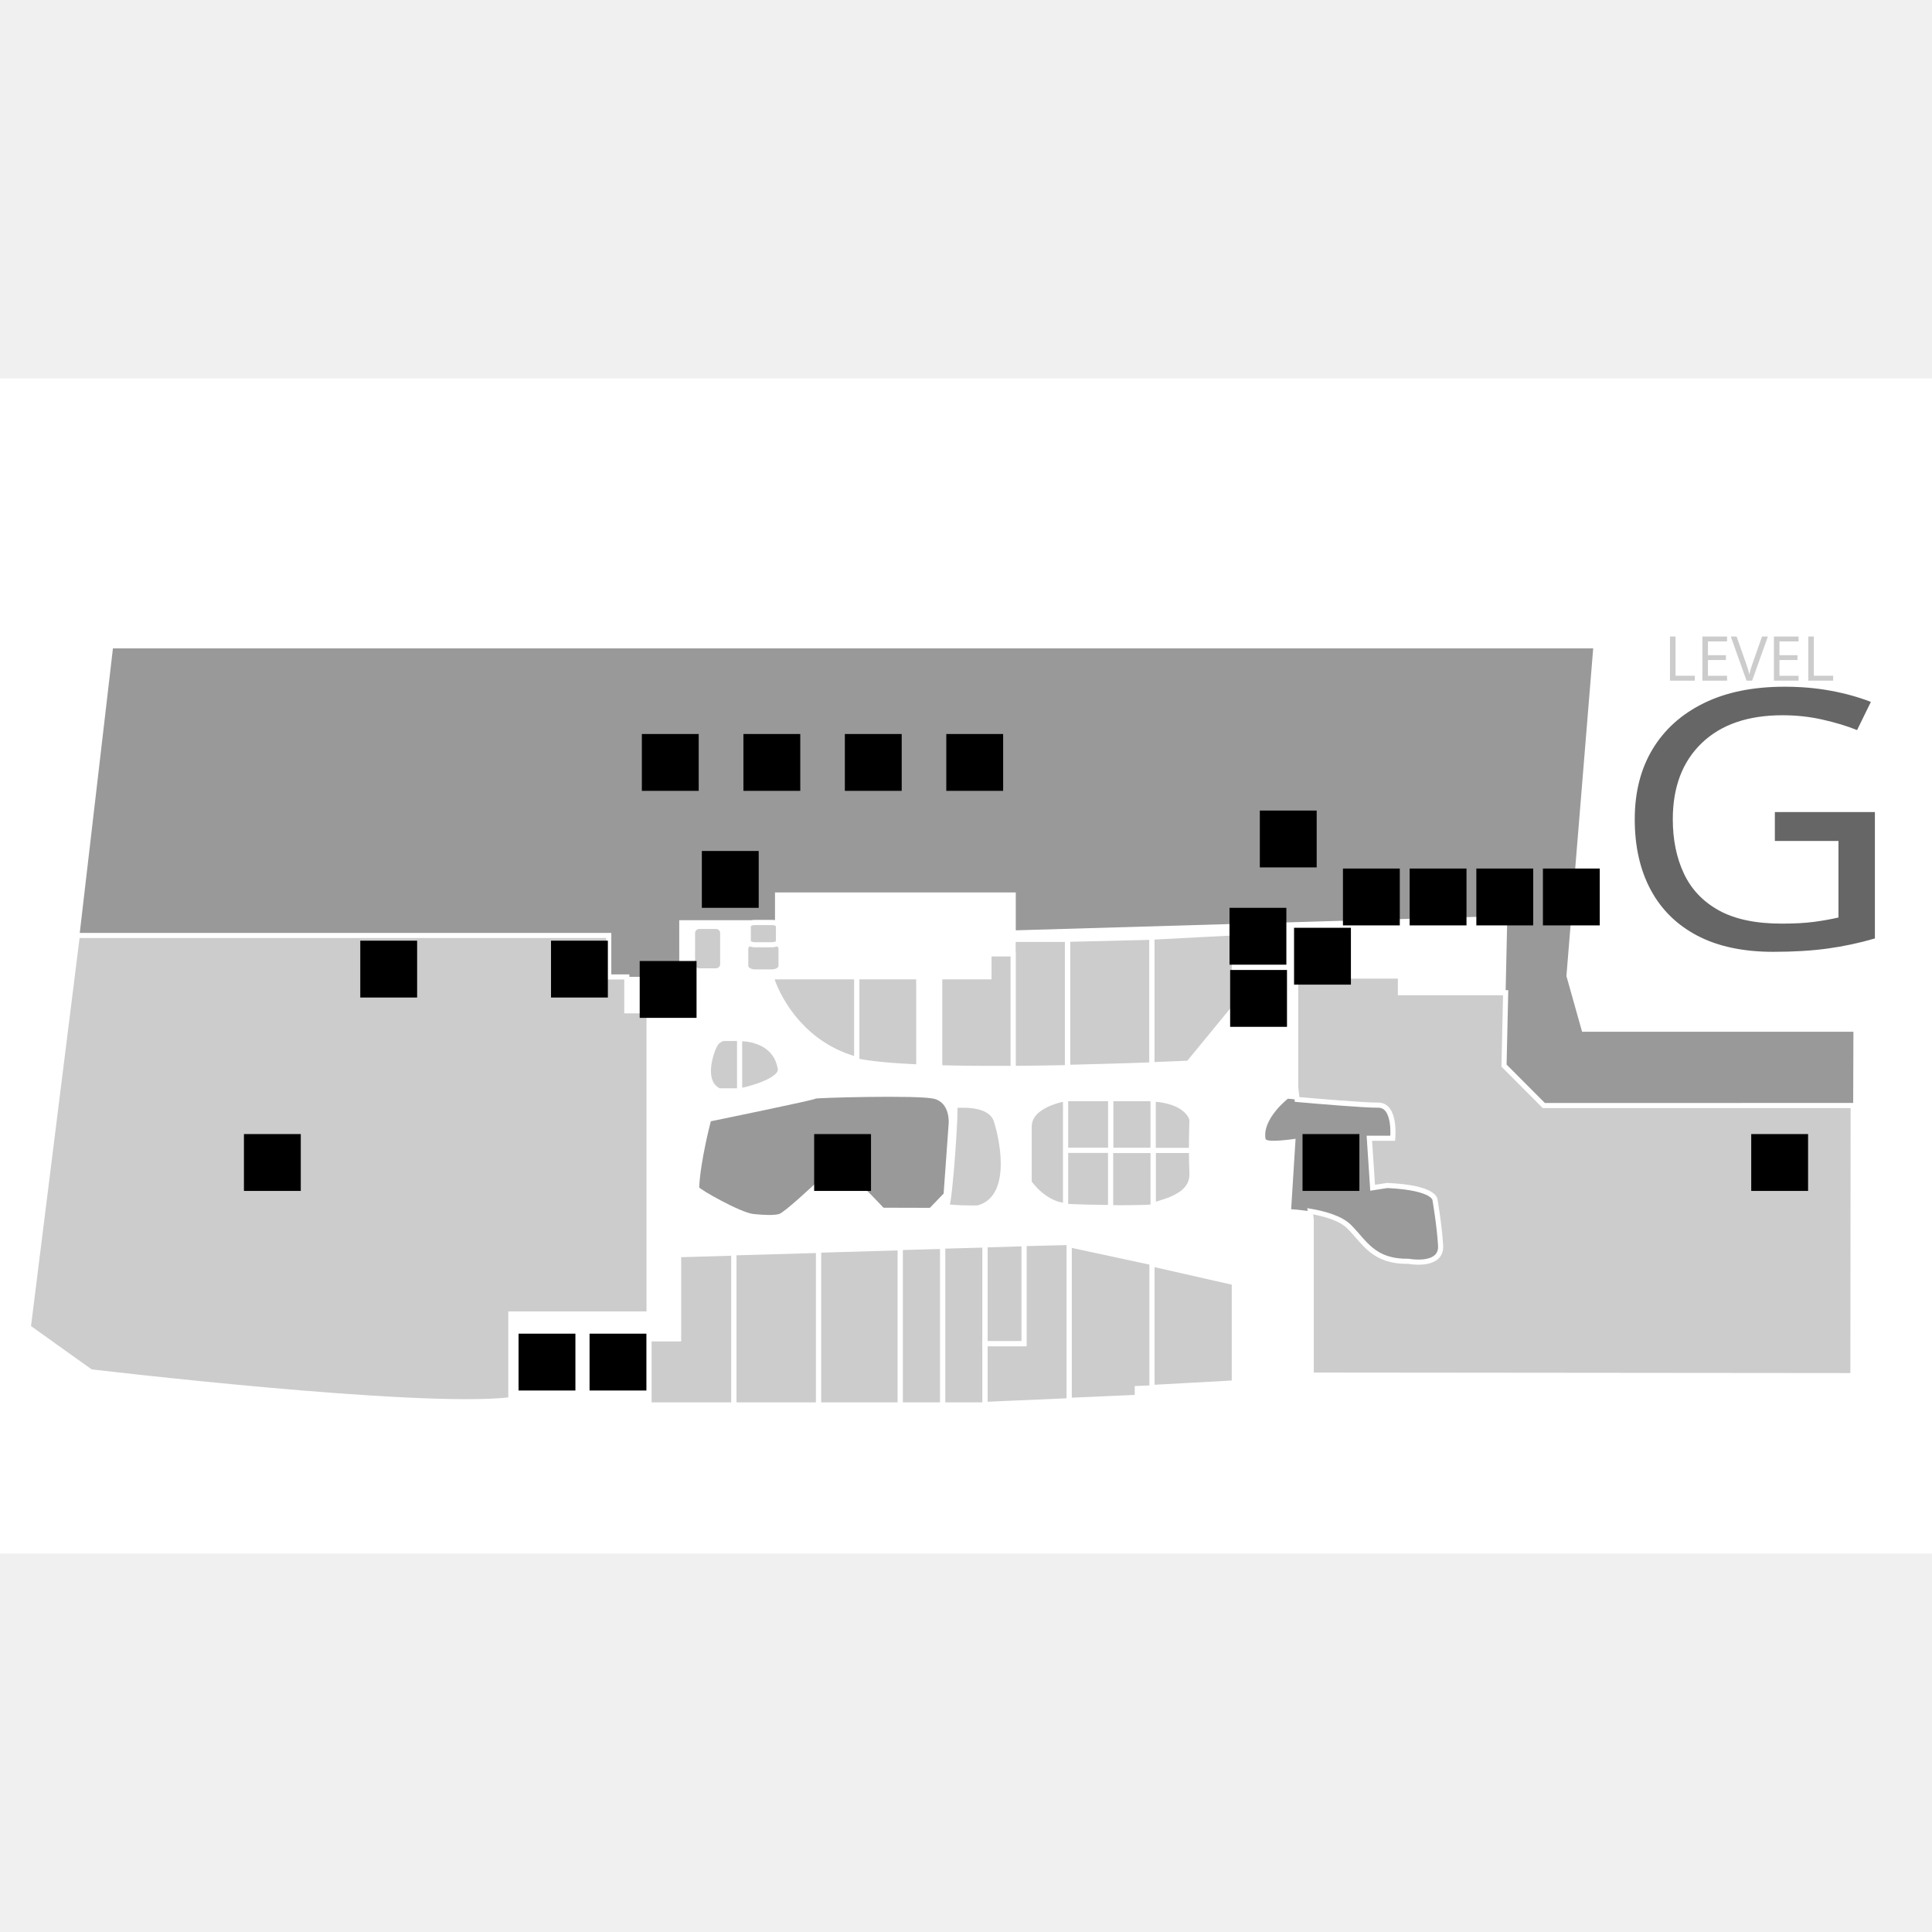
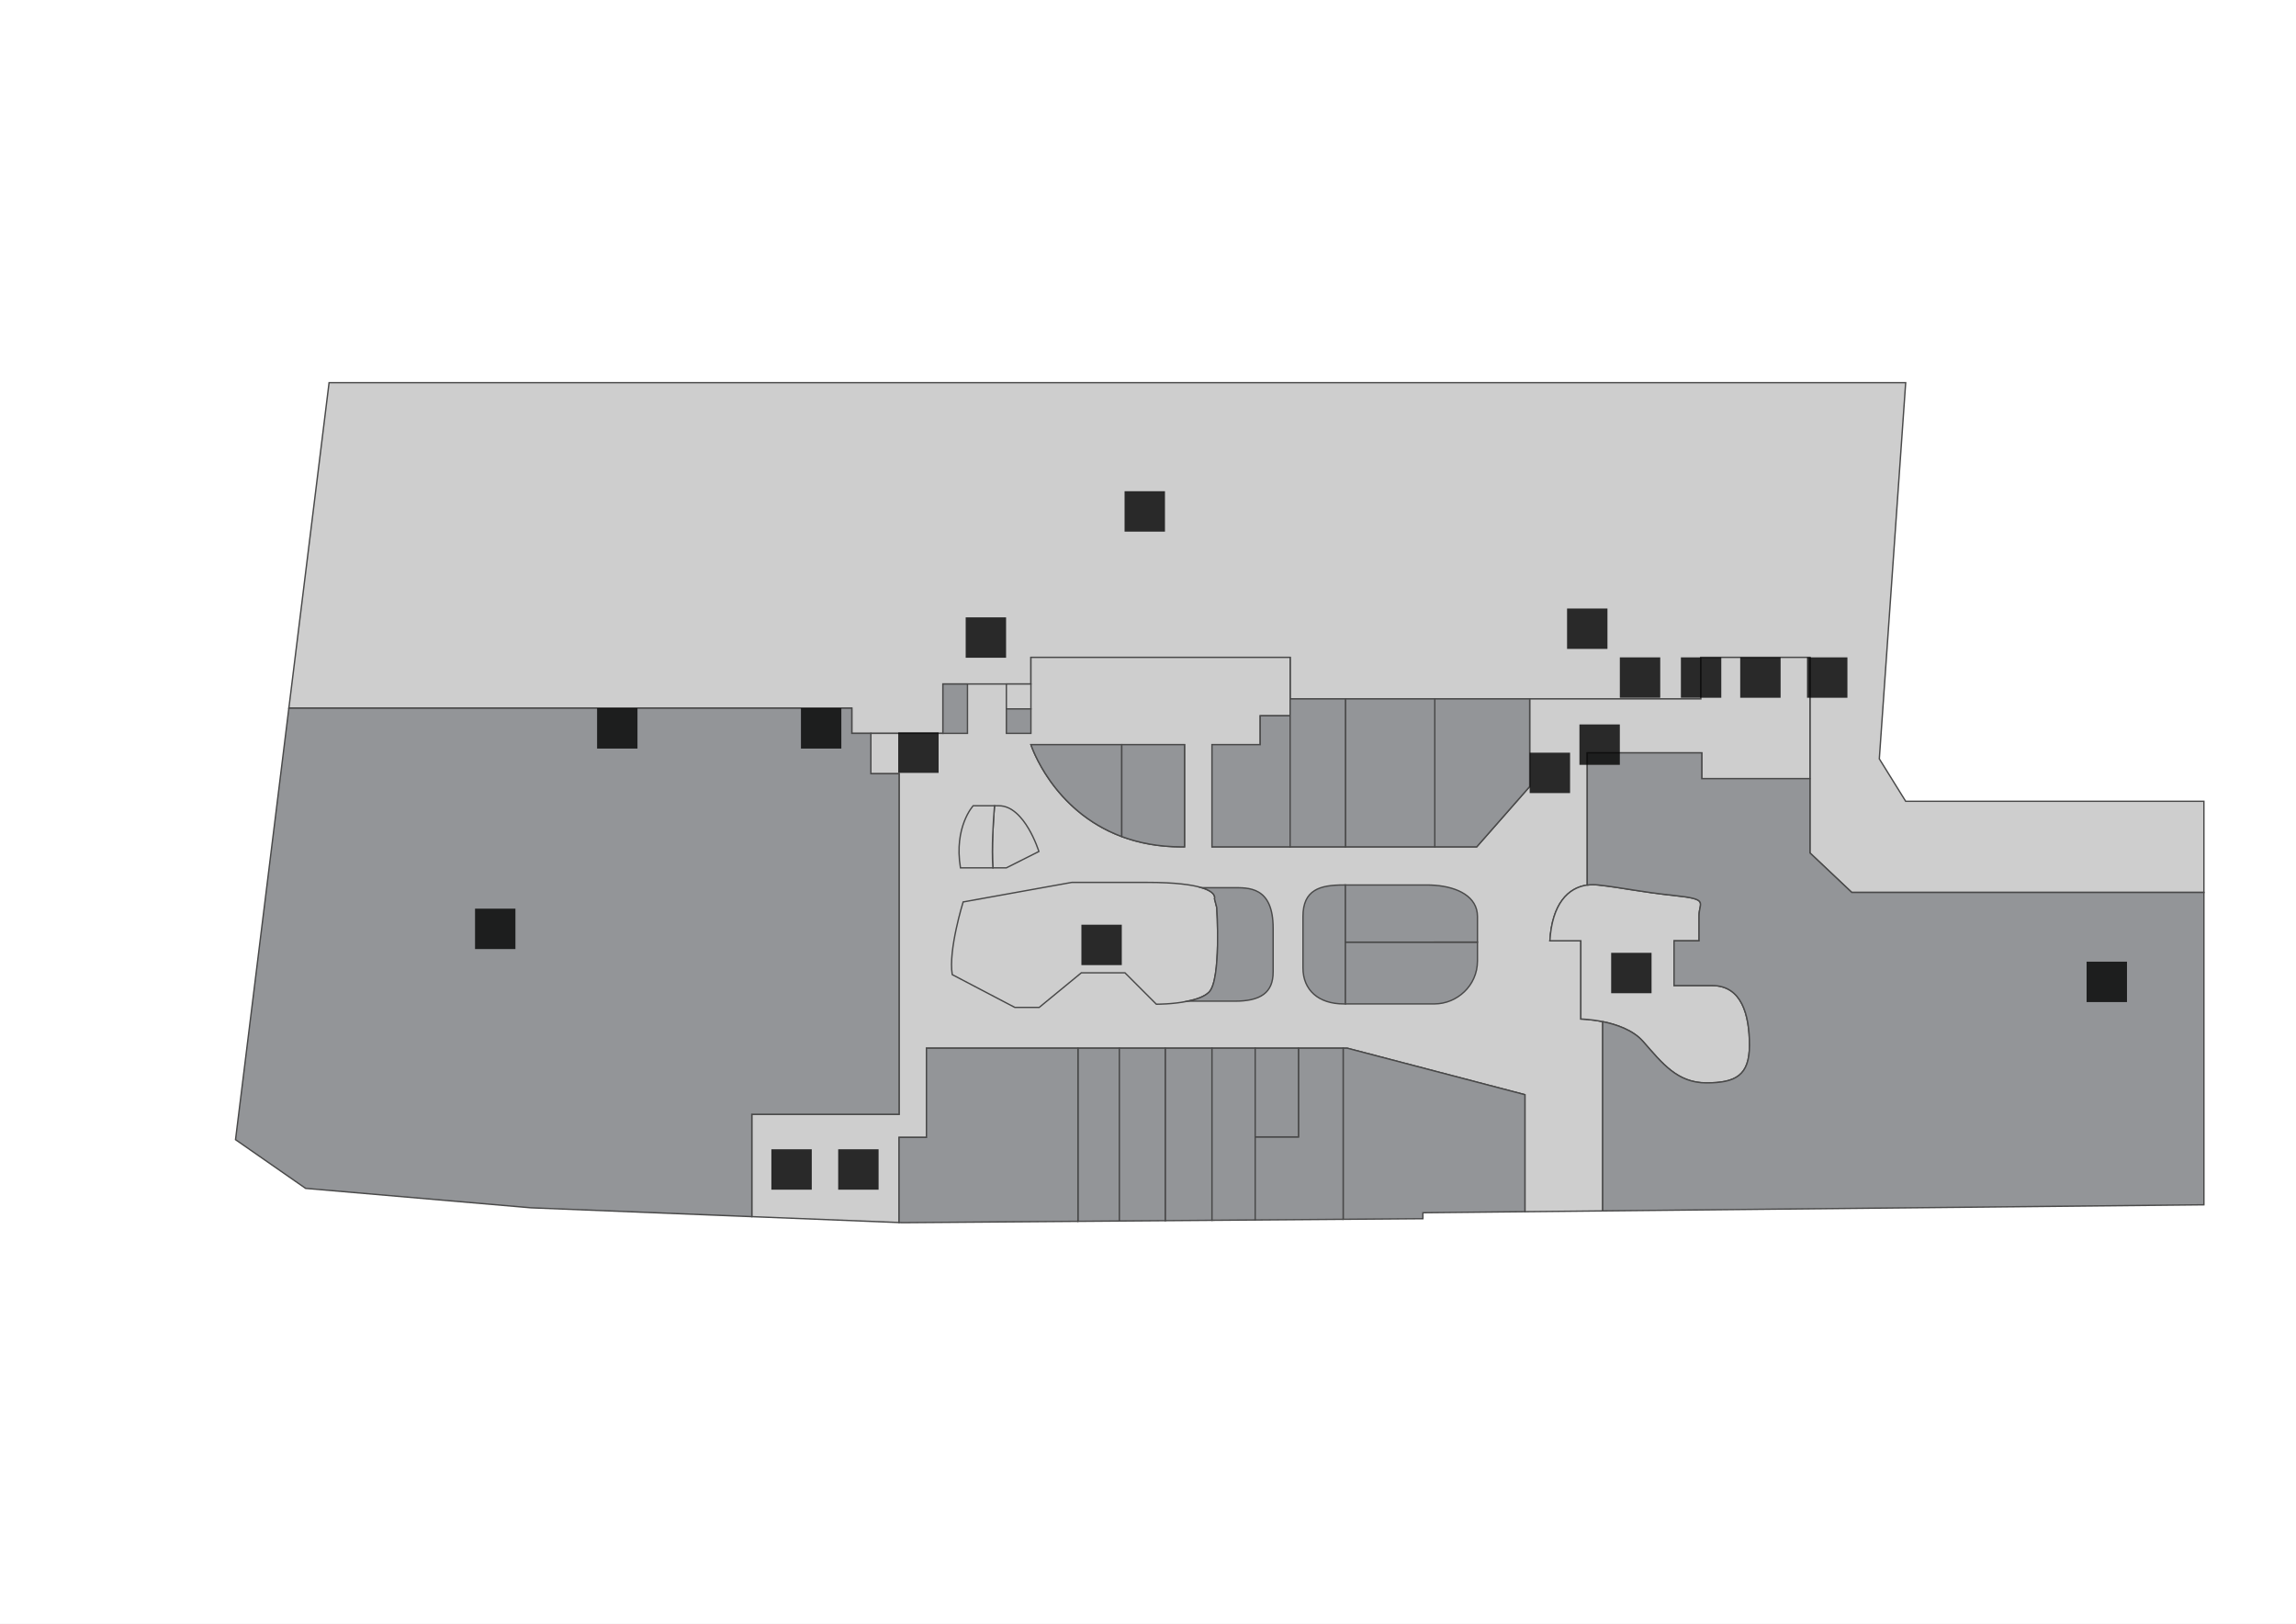
- <svg xmlns="http://www.w3.org/2000/svg" version="1.1" id="Layer_1" x="0px" y="0px" width="1000px" height="1000px" viewBox="0 0 1000 1000" enable-background="new 0 0 1000 1000" xml:space="preserve">
-   <g id="BG">
-     <rect id="rect7" y="195.861" fill="#FFFFFF" width="1000" height="608.277" />
+ <svg xmlns="http://www.w3.org/2000/svg" version="1.1" id="Layer_1" x="0px" y="0px" width="841.89px" height="595.281px" viewBox="0 0 841.89 595.281" enable-background="new 0 0 841.89 595.281" xml:space="preserve">
+   <g id="Background">
+     <rect fill="#FFFFFF" width="841.89" height="595.281" />
  </g>
-   <g id="etc">
-     <polygon id="polygon10" fill="#999999" points="959.199,572.218 799.071,572.218 778.476,551.557 780.175,474.075 525.762,481.528    525.762,461.913 401.138,461.913 401.138,476.298 351.576,476.298 351.576,505.591 315.025,505.591 315.025,484.21 41.127,484.21    58.454,335.589 824.637,335.589 810.775,505.198 818.883,534.033 959.33,534.033  " />
-     <path id="path12" fill="#999999" d="M361.906,614.521c-0.064,0.914,21.444,13.206,28.115,13.86c6.733,0.653,10.593,0.653,13.209,0   c2.613-0.653,18.308-15.365,18.308-15.365s21.708-0.652,23.407,0c1.699,0.653,12.356,12.098,12.356,12.098l23.996,0.063   l7.127-7.389l2.615-36.419c0,0,0.852-10.724-7.78-12.687c-8.631-1.962-61.854-0.456-61.2,0c0.654,0.457-54.14,11.703-54.14,11.703   S362.561,600.66,361.906,614.521z" />
-     <path id="path14" fill="#999999" d="M655.028,589.414c0.392,2.354,15.562,0,15.562,0l-2.289,36.485c0,0,21.904,0.979,30.015,9.088   c8.105,8.106,12.486,18.178,30.6,17.916c2.877,0.588,17.327,2.288,16.739-8.108c-0.589-10.396-2.877-23.538-2.877-23.538   s0.588-6.474-24.781-7.585l-7.521,1.177l-1.698-25.631h12.097c0,0,1.7-17.194-7.521-17.131c-9.219,0.065-46.75-3.397-46.75-3.397   S653.263,579.083,655.028,589.414z" />
-     <text id="text16" transform="matrix(1.1214 0 0 1 833.3516 490.7852)" fill="#666666" font-family="'MyriadPro-Regular'" font-size="186.936">G</text>
-     <text id="text18" transform="matrix(1 0 0 1 861.2676 352.3203)" fill="#CCCCCC" font-family="'MyriadPro-Regular'" font-size="32.02">LEVEL</text>
+   <g id="ETC">
+     <polygon fill="#CECECE" stroke="#494949" stroke-width="0.5" stroke-miterlimit="10" points="312.333,268.863 345.748,268.863    345.748,250.773 378.018,250.773 378.018,241 473.058,241 473.058,256.226 623.667,256.226 623.667,241 663.667,241    663.667,312.701 679,327.179 808.121,327.179 808.121,293.768 698.771,293.768 689.103,278.206 698.771,140.293 120.667,140.293    105.916,259.628 312.333,259.628  " />
+     <path fill="#CECECE" stroke="#494949" stroke-width="0.5" stroke-miterlimit="10" d="M663.667,285.453V241h-40v15.226h-62.771   v32.137l-19.42,22.109c0,0-54.59,0-97.064,0v-37.477h17.682v-10.574h10.965v-6.196V241h-95.041v9.773h-32.27v18.09h-26.414v14.804   h10.333v124.856h-54v37.52l54,2.16V417h10.049v-32.715H494l65.156,17.049v42.893l28.512-0.288V374.55   c-4.467-0.901-8.002-0.957-8.002-0.957v-28.674h-11.363c0.818-13.58,6.693-19.498,13.723-20.44l-0.014-0.033V276H624v9.453H663.667   z M434.333,310.473c-0.334,0-0.67,0-1,0c-43.334,0-55.317-37.477-55.317-37.477h56.317V310.473z" />
+     <path fill="#CECECE" stroke="#494949" stroke-width="0.5" stroke-miterlimit="10" d="M627.818,361.322c-10.818,0-13.984,0-13.984,0   V344.92H623c0,0,0-4.418,0-9.252s3.832-6.002-8.834-7.334C601.5,327,594.667,325.391,586,324.445   c-1.348-0.146-2.682-0.144-3.979,0.031c-7.025,0.944-12.9,6.862-13.719,20.44h11.363v28.674c0,0,3.533,0.056,8,0.957   c4.979,1.007,11.119,3.066,14.818,7.283c7.016,8,12.514,15.168,23.182,15.168c10.666,0,15.834-2.619,15.834-13.812   C641.5,371.996,638.634,361.322,627.818,361.322z" />
+     <path fill="#CECECE" stroke="#494949" stroke-width="0.5" stroke-miterlimit="10" d="M446.167,332.77l-0.834-3.271   c0,0,1.045-2.297-4.68-4.049c-3.525-1.078-9.613-1.951-20.113-1.951c-27.542,0-27.542,0-27.542,0l-39.833,7.168   c0,0-5.5,17.621-4,26.646l22.958,12.021h8.93l15.445-12.688h16l11.51,11.512c0,0,6.027,0.04,11.564-1.107   c3.139-0.648,6.119-1.68,7.758-3.318C447.865,359.197,446.167,332.77,446.167,332.77z" />
+     <polygon fill="#CECECE" stroke="#494949" stroke-width="0.5" stroke-miterlimit="10" points="378.017,250.773 369.015,250.773    369.015,259.886 369.015,259.89 378.018,259.89  " />
+     <path fill="#CECECE" stroke="#494949" stroke-width="0.5" stroke-miterlimit="10" d="M380.934,312.167   c0,0-5.182-16.759-14.641-16.759c-0.577,0-1.116,0-1.625,0c-0.438,5.33-1.101,15.38-0.599,22.759h4.944L380.934,312.167z" />
+     <path fill="#CECECE" stroke="#494949" stroke-width="0.5" stroke-miterlimit="10" d="M364.668,295.408c-7.832,0-7.834,0-7.834,0   s-7.14,7.759-4.653,22.759h11.891C363.567,310.789,364.229,300.738,364.668,295.408z" />
  </g>
-   <g id="rooms">
-     <path id="g01" fill="#CCCCCC" stroke="#FFFFFF" stroke-width="2.647" stroke-miterlimit="10" d="M14.646,686.969   c2.288,1.7,32.3,23.081,32.3,23.081s169.609,20.204,217.471,14.45v-44.396h71.532V523.179h-11.508v-17.521h-9.353V484.21H40.016   L14.646,686.969z" />
-     <path id="kg05-1" fill="#CCCCCC" stroke="#FFFFFF" stroke-width="2.647" stroke-miterlimit="10" d="M372.237,564.633h10.657   v-27.135h-8.763c0,0-2.746,0.916-3.856,2.942C367.987,544.364,362.495,560.122,372.237,564.633z" />
-     <path id="kg05-2" fill="#CCCCCC" stroke="#FFFFFF" stroke-width="2.647" stroke-miterlimit="10" d="M403.884,553.06   c-2.746-15.951-20.204-15.431-21.054-15.494v27.067C383.745,564.633,405.061,559.926,403.884,553.06z" />
-     <path id="kg09" fill="#CCCCCC" stroke="#FFFFFF" stroke-width="2.647" stroke-miterlimit="10" d="M574.866,595.495h21.969v-26.808   c-0.521,0,0.589,0,0,0c-5.754,0-16.215,0-21.969,0V595.495z" />
-     <path id="kg08" fill="#CCCCCC" stroke="#FFFFFF" stroke-width="2.647" stroke-miterlimit="10" d="M551.523,568.688v26.81h23.343   v-26.81C567.479,568.688,556.689,568.688,551.523,568.688z" />
-     <path id="kg12" fill="#CCCCCC" stroke="#FFFFFF" stroke-width="2.647" stroke-miterlimit="10" d="M551.523,624.396   c5.229,0.324,16.347,0.588,23.343,0.651V595.43h-23.343V624.396z" />
-     <path id="kg07" fill="#CCCCCC" stroke="#FFFFFF" stroke-width="2.647" stroke-miterlimit="10" d="M551.523,568.688   C547.208,568.688,551.523,568.688,551.523,568.688s-18.831,2.879-18.831,14.449c0,11.508,0,28.835,0,28.835   s7.258,10.985,18.831,12.099c0.521,0.063-0.654,0.131,0,0.131V568.688z" />
-     <path id="kg10-2" fill="#CCCCCC" stroke="#FFFFFF" stroke-width="2.647" stroke-miterlimit="10" d="M596.9,595.495v28.573   c1.698-1.7,20.662-3.599,20.071-16.806c-0.177-3.976-0.247-8.062-0.259-11.835H596.9V595.495z" />
-     <path id="kg10-1" fill="#CCCCCC" stroke="#FFFFFF" stroke-width="2.647" stroke-miterlimit="10" d="M616.974,579.606   c0,0-1.567-9.48-20.071-10.788v26.609h19.812C616.688,586.669,616.974,579.606,616.974,579.606z" />
-     <path id="kg11" fill="#CCCCCC" stroke="#FFFFFF" stroke-width="2.647" stroke-miterlimit="10" d="M596.835,595.495h-21.969v29.619   c7.715,0.063,17.784,0,21.969-0.395V595.495z" />
-     <path id="kg06" fill="#CCCCCC" stroke="#FFFFFF" stroke-width="2.647" stroke-miterlimit="10" d="M494.05,572.152   c1.177-0.98-2.419,50.674-4.054,52.047c-1.177,0.979,15.496,1.242,16.412,0.979c17.651-4.969,13.338-32.039,9.35-44.92   C513.077,571.825,501.111,571.76,494.05,572.152z" />
-     <polygon id="g12" fill="#CCCCCC" stroke="#FFFFFF" stroke-width="2.647" stroke-miterlimit="10" points="466,645.842    423.63,647.084 423.63,727.181 466,727.181  " />
-     <g id="g13-g14">
-       <polygon id="g13" fill="#CCCCCC" stroke="#FFFFFF" stroke-width="2.647" stroke-miterlimit="10" points="379.888,648.588     351.249,649.438 351.249,692.984 335.949,692.984 335.949,727.181 379.888,727.181   " />
-       <polygon id="g14" fill="#CCCCCC" stroke="#FFFFFF" stroke-width="2.647" stroke-miterlimit="10" points="423.63,647.215     379.888,648.457 379.888,727.181 423.63,727.181   " />
+   <g id="Rooms">
+     <polygon id="g01" fill="#939598" stroke="#494949" stroke-width="0.5" stroke-miterlimit="10" points="329.667,408.521    329.667,283.667 319.333,283.667 319.333,268.863 312.333,268.863 312.333,259.628 105.916,259.628 86.362,417.816    112.059,435.677 194.655,442.798 275.667,446.041 275.667,408.521  " />
+     <path id="g04" fill="#939598" stroke="#494949" stroke-width="0.5" stroke-miterlimit="10" d="M462.093,262.421v10.574h-17.682   v37.478c9.207,0,18.979,0,28.645,0v-48.052H462.093z" />
+     <path id="g02" fill="#939598" stroke="#494949" stroke-width="0.5" stroke-miterlimit="10" d="M378.018,272.996   c0,0,7.762,24.211,33.316,33.708v-33.708H378.018z" />
+     <path id="g03" fill="#939598" stroke="#494949" stroke-width="0.5" stroke-miterlimit="10" d="M411.333,272.996v33.708   c6.231,2.313,13.504,3.769,22,3.769c0.33,0,0.666,0,1,0v-37.477H411.333L411.333,272.996z" />
+     <path id="g07" fill="#939598" stroke="#494949" stroke-width="0.5" stroke-miterlimit="10" d="M526.107,256.226v54.247   c9.449,0,15.369,0,15.369,0l19.42-22.109v-32.137H526.107L526.107,256.226z" />
+     <path id="g06" fill="#939598" stroke="#494949" stroke-width="0.5" stroke-miterlimit="10" d="M493.333,256.226v54.247   c12.658,0,24.176,0,32.773,0v-54.247H493.333z" />
+     <path id="g05" fill="#939598" stroke="#494949" stroke-width="0.5" stroke-miterlimit="10" d="M473.058,256.226v6.196v48.051   c6.896,0,13.736,0,20.275,0v-54.247H473.058z" />
+     <polygon id="kg01-kg02" fill="#939598" stroke="#494949" stroke-width="0.5" stroke-miterlimit="10" points="345.748,250.773    345.748,259.886 345.748,262.421 345.748,268.863 354.75,268.863 354.75,262.421 354.75,259.886 354.75,250.773  " />
+     <polygon id="kg03" fill="#939598" stroke="#494949" stroke-width="0.5" stroke-miterlimit="10" points="369.015,259.89    369.015,262.421 369.015,268.863 378.017,268.863 378.017,262.421 378.018,262.421 378.018,259.89  " />
+     <path id="g15" fill="#939598" stroke="#494949" stroke-width="0.5" stroke-miterlimit="10" d="M679,327.179L663.667,312.7v-27.248   H624V276h-41.988v48.445l0.014,0.031c1.295-0.174,2.629-0.181,3.979-0.031c8.666,0.945,15.5,2.555,28.166,3.889   c12.666,1.332,8.834,2.5,8.834,7.334s0,9.252,0,9.252h-9.168v16.402c0,0,3.168,0,13.984,0c10.814,0,13.68,10.678,13.68,21.867   c0,11.19-5.166,13.811-15.834,13.811c-10.666,0-16.166-7.166-23.182-15.166c-3.697-4.219-9.838-6.277-14.816-7.283v69.387   l220.453-2.241V327.179H679z" />
+     <path id="kg07" fill="#939598" stroke="#494949" stroke-width="0.5" stroke-miterlimit="10" d="M492.666,324.445   c-8.666,0-14.898,1.723-14.898,11.555c0,8.068,0,10.703,0,18.854c0,8.149,5.732,13.195,14.898,13.195c0.213,0,0.447,0,0.668,0   v-43.604C493.111,324.445,492.882,324.445,492.666,324.445z" />
+     <path id="kg09" fill="#939598" stroke="#494949" stroke-width="0.5" stroke-miterlimit="10" d="M526.107,345.391v0.014H509.72   h-16.387v22.645c4.52,0,10.502,0,16.387,0c6.164,0,12.201,0,16.281,0c0.035,0,0.07-0.006,0.104-0.006   c8.125-0.059,15.646-6.652,15.646-15.744c0-3.318,0-5.318,0-6.908H526.107L526.107,345.391z" />
+     <path id="kg08" fill="#939598" stroke="#494949" stroke-width="0.5" stroke-miterlimit="10" d="M526.107,324.559L526.107,324.559   c-0.92-0.068-1.852-0.113-2.795-0.113c-4.195,0-8.9,0-13.592,0c-5.82,0-11.609,0-16.387,0v20.959h16.387h16.387v-0.014h15.645   c0-2.783,0-4.3,0-9.392C541.751,328.783,534.591,325.193,526.107,324.559z" />
+     <polygon id="g11-1" fill="#939598" stroke="#494949" stroke-width="0.5" stroke-miterlimit="10" points="427.25,384.285    427.25,447.517 444.412,447.386 444.412,384.285  " />
+     <polygon id="g12-2" fill="#939598" stroke="#494949" stroke-width="0.5" stroke-miterlimit="10" points="395.25,384.285    395.25,447.761 410.445,447.645 410.445,384.285  " />
+     <polygon id="g12-1" fill="#939598" stroke="#494949" stroke-width="0.5" stroke-miterlimit="10" points="427.25,384.285    410.445,384.285 410.445,447.645 427.25,447.517  " />
+     <polygon id="g13-g14" fill="#939598" stroke="#494949" stroke-width="0.5" stroke-miterlimit="10" points="361.5,384.285    339.716,384.285 339.716,417 329.667,417 329.667,448.203 330.938,448.253 361.5,448.019 395.25,447.761 395.25,384.285  " />
+     <polygon id="g11-2" fill="#939598" stroke="#494949" stroke-width="0.5" stroke-miterlimit="10" points="444.412,384.285    444.412,447.386 460.25,447.265 460.25,384.285  " />
+     <polygon id="g08-g09" fill="#939598" stroke="#494949" stroke-width="0.5" stroke-miterlimit="10" points="526.001,392.658    494,384.285 492.5,384.285 492.5,447.019 521.75,446.794 521.75,444.607 526.001,444.564 559.156,444.226 559.156,401.333  " />
+     <polygon id="g10-1" fill="#939598" stroke="#494949" stroke-width="0.5" stroke-miterlimit="10" points="476.113,384.285    476.113,416.807 476.113,416.807 476.113,416.807 460.25,416.807 460.25,447.265 492.5,447.019 492.5,384.285  " />
+     <rect id="g10-2" x="460.25" y="384.285" fill="#939598" stroke="#494949" stroke-width="0.5" stroke-miterlimit="10" width="15.863" height="32.521" />
+     <path id="kg06" fill="#939598" stroke="#494949" stroke-width="0.5" stroke-miterlimit="10" d="M451.949,325.451   c-3.072,0-7.684,0-11.295,0c5.725,1.752,4.68,4.049,4.68,4.049l0.834,3.27c0,0,1.697,26.431-2.834,30.961   c-1.639,1.64-4.619,2.668-7.758,3.318c4.246,0,11.102,0,17.104,0c9.514,0,14.152-3.049,14.152-10.736c0-7.687,0-0.481,0-15.977   C466.832,324.839,457.667,325.451,451.949,325.451z" />
+   </g>
+   <g id="Signs">
+     <g id="escalator">
+       <rect id="escalator-4" x="218.937" y="259.628" opacity="0.8" enable-background="new    " width="14.811" height="14.811" />
+       <rect id="escalator-3" x="174.187" y="333.128" opacity="0.8" enable-background="new    " width="14.811" height="14.812" />
+       <rect id="escalator-2" x="396.523" y="339.012" opacity="0.8" enable-background="new    " width="14.811" height="14.812" />
+       <rect id="escalator-1" x="590.773" y="349.32" opacity="0.8" enable-background="new    " width="14.811" height="14.811" />
    </g>
-     <polygon id="g11-1" fill="#CCCCCC" stroke="#FFFFFF" stroke-width="2.647" stroke-miterlimit="10" points="487.969,645.122    466,645.711 466,727.181 487.969,727.181 487.969,727.181  " />
-     <g id="g08-g09">
-       <polygon id="g08" fill="#CCCCCC" stroke="#FFFFFF" stroke-width="2.647" stroke-miterlimit="10" points="596.247,654.211     596.247,718.157 638.878,715.804 638.878,663.888   " />
-       <polygon id="g09" fill="#CCCCCC" stroke="#FFFFFF" stroke-width="2.647" stroke-miterlimit="10" points="596.247,653.491     553.354,644.271 553.354,724.827 588.662,723.258 588.662,718.681 596.247,718.354   " />
-     </g>
-     <polygon id="g11-2" fill="#CCCCCC" stroke="#FFFFFF" stroke-width="2.647" stroke-miterlimit="10" points="487.969,644.991    487.969,727.181 509.873,727.181 509.873,727.115 509.873,644.403  " />
-     <path id="g06" fill="#CCCCCC" stroke="#FFFFFF" stroke-width="2.647" stroke-miterlimit="10" d="M596.247,485.125l-43.678,1.046   v66.301c15.562-0.393,32.889-0.851,43.678-1.308V485.125z" />
-     <path id="g05" fill="#CCCCCC" stroke="#FFFFFF" stroke-width="2.647" stroke-miterlimit="10" d="M552.504,486.236h-28.115v66.759   c8.5-0.065,19.942-0.196,28.115-0.395V486.236z" />
-     <path id="g02" fill="#CCCCCC" stroke="#FFFFFF" stroke-width="2.647" stroke-miterlimit="10" d="M443.507,505.591h-44.266   c0,1.699,10.593,33.673,44.266,42.763V505.591z" />
-     <path id="g04" fill="#CCCCCC" stroke="#FFFFFF" stroke-width="2.647" stroke-miterlimit="10" d="M524.389,493.756H511.9v11.835   h-25.5v47.077c11.439,0.327,25.435,0.393,37.986,0.327L524.389,493.756L524.389,493.756z" />
-     <path id="g03" fill="#CCCCCC" stroke="#FFFFFF" stroke-width="2.647" stroke-miterlimit="10" d="M475.546,505.591h-32.039v43.546   c7.062,1.569,19.354,2.552,32.039,3.141V505.591z" />
-     <path id="g07" fill="#CCCCCC" stroke="#FFFFFF" stroke-width="2.647" stroke-miterlimit="10" d="M596.247,485.06v66.039   c10.788-0.458,18.962-0.783,18.962-0.783l23.669-28.837v-38.643L596.247,485.06z" />
-     <polygon id="g10-2" fill="#CCCCCC" stroke="#FFFFFF" stroke-width="2.647" stroke-miterlimit="10" points="530.077,695.534    530.077,643.749 509.873,644.338 509.873,695.534  " />
-     <polygon id="g10-1" fill="#CCCCCC" stroke="#FFFFFF" stroke-width="2.647" stroke-miterlimit="10" points="553.354,643.096    530.077,643.684 530.077,695.534 509.873,695.534 509.873,726.919 553.354,725.021 553.354,643.553  " />
-     <path id="kg04" fill="#CCCCCC" d="M399.484,489.075h-8.696c-1.896,0-3.466,0.865-3.466,1.91v8.863c0,1.046,1.567,1.91,3.466,1.91   h8.696c1.896,0,3.465-0.864,3.465-1.91v-8.863C402.949,489.939,401.38,489.075,399.484,489.075z" />
-     <path id="kg03" fill="#CCCCCC" stroke="#FFFFFF" stroke-width="2.647" stroke-miterlimit="10" d="M399.484,477.502h-8.696   c-1.896,0-3.466,0.785-3.466,1.732v8.042c0,0.946,1.567,1.731,3.466,1.731h8.696c1.896,0,3.465-0.785,3.465-1.731v-8.042   C402.949,478.287,401.38,477.502,399.484,477.502z" />
-     <path id="kg01-kg02" fill="#CCCCCC" stroke="#FFFFFF" stroke-width="2.647" stroke-miterlimit="10" d="M370.604,479.502h-8.695   c-1.896,0-3.465,1.569-3.465,3.465v16.085c0,1.896,1.567,3.466,3.465,3.466h8.695c1.896,0,3.467-1.567,3.467-3.466v-16.085   C374.068,481.071,372.564,479.502,370.604,479.502z" />
-     <path id="g15" fill="#CCCCCC" stroke="#FFFFFF" stroke-width="2.647" stroke-miterlimit="10" d="M799.071,572.218l-20.598-20.661   l0.852-37.728h-54.466v-8.631h-54.204c0,1.7,0,57.67,0,57.67l0.719,6.211c10.396,0.916,34.785,3.008,41.978,2.942   c9.221-0.065,7.521,17.131,7.521,17.131h-12.097l1.698,25.631l7.521-1.178c25.369,1.178,24.781,7.586,24.781,7.586   s2.288,13.143,2.877,23.536c0.588,10.396-13.862,8.633-16.739,8.108c-18.111,0.262-22.492-9.808-30.601-17.916   c-4.513-4.512-13.272-6.8-20.141-7.977l0.523,4.512v80.293l280.371,0.262l0.131-139.794L799.071,572.218L799.071,572.218z" />
-   </g>
-   <g id="signs">
-     <g id="escalator">
-       <rect id="escalator_3_" x="126.259" y="586.995" width="29.423" height="29.423" />
-       <rect id="escalator_2_" x="186.479" y="486.891" width="29.423" height="29.425" />
-       <rect id="escalator_1_" x="421.407" y="586.995" width="29.423" height="29.423" />
-       <rect id="rect3421" x="674.186" y="586.995" width="29.426" height="29.423" />
-     </g>
-     <g id="toilet">
-       <rect id="rect3423" x="268.406" y="690.304" width="29.423" height="29.423" />
-       <rect id="toilet_1_" x="729.633" y="449.556" width="29.423" height="29.423" />
-     </g>
-     <g id="baby-change-room">
-       <rect id="bady_change" x="764.156" y="449.556" width="29.423" height="29.423" />
-     </g>
-     <g id="handicapped-toilet">
-       <rect id="handicap_1_" x="798.614" y="449.556" width="29.423" height="29.423" />
-       <rect id="handicap_2_" x="305.152" y="690.304" width="29.424" height="29.423" />
-     </g>
-     <g id="telephone">
-       <rect id="public_phone_1_" x="695.109" y="449.556" width="29.423" height="29.423" />
+     <g id="elevator">
+       <rect id="elevator-3" x="293.687" y="259.628" opacity="0.8" enable-background="new    " width="14.811" height="14.811" />
+       <rect id="elevator-2" x="765.107" y="352.562" opacity="0.8" enable-background="new    " width="14.811" height="14.812" />
+       <rect id="elevator-1" x="560.896" y="275.944" opacity="0.8" enable-background="new    " width="14.812" height="14.811" />
    </g>
    <g id="atm">
-       <rect id="ATM" x="669.805" y="480.221" width="29.424" height="29.424" />
-       <rect id="ATM_2_" x="331.11" y="497.417" width="29.423" height="29.424" />
+       <rect id="atm-2" x="329.354" y="268.539" opacity="0.8" enable-background="new    " width="14.812" height="14.811" />
+       <rect id="atm-1" x="579.146" y="265.59" opacity="0.8" enable-background="new    " width="14.812" height="14.811" />
    </g>
-     <g id="lift">
-       <rect id="elevator_3_" x="285.21" y="486.891" width="29.423" height="29.425" />
-       <rect id="elevator_2_" x="636.721" y="502.06" width="29.423" height="29.426" />
-       <rect id="elevator_1_" x="906.434" y="586.995" width="29.426" height="29.423" />
+     <rect id="parking" x="412.355" y="180.09" opacity="0.8" enable-background="new    " width="14.812" height="14.811" />
+     <g id="entrance">
+       <rect id="entrance-2" x="574.607" y="223.09" opacity="0.8" enable-background="new    " width="14.811" height="14.811" />
+       <rect id="entrance-1" x="354.095" y="226.331" opacity="0.8" enable-background="new    " width="14.812" height="14.811" />
    </g>
-     <g id="dropoff">
-       <rect id="vip_car_1_" x="384.791" y="379.92" width="29.424" height="29.423" />
+     <rect id="telephone" x="593.958" y="241" opacity="0.8" enable-background="new    " width="14.811" height="14.811" />
+     <g id="toilet">
+       <rect id="toilet-2" x="282.845" y="421.345" opacity="0.8" enable-background="new    " width="14.811" height="14.813" />
+       <rect id="toilet-1" x="616.345" y="241" opacity="0.8" enable-background="new    " width="14.811" height="14.811" />
    </g>
-     <g id="reserved-parking">
-       <rect id="taxi" x="332.222" y="379.92" width="29.425" height="29.423" />
-     </g>
-     <g id="parking">
-       <rect id="rect3425" x="437.296" y="379.92" width="29.423" height="29.423" />
-     </g>
-     <g id="call-point-service">
-       <rect id="call_point_service" x="489.8" y="379.92" width="29.424" height="29.423" />
-     </g>
-     <g id="driver-waiting-room">
-       <rect id="waiting_room_1_" x="636.394" y="469.891" width="29.425" height="29.425" />
-     </g>
-     <g id="entrance">
-       <rect id="entrance_2_" x="652.086" y="419.543" width="29.423" height="29.423" />
-       <rect id="entrance_1_" x="363.279" y="440.467" width="29.424" height="29.424" />
+     <rect id="baby-change-room" x="638.095" y="241" opacity="0.8" enable-background="new    " width="14.811" height="14.811" />
+     <g id="handicapped-toilet">
+       <rect id="handicapped-toilet-2" x="307.345" y="421.345" opacity="0.8" enable-background="new    " width="14.812" height="14.813" />
+       <rect id="handicapped-toilet-1" x="662.595" y="240.999" opacity="0.8" enable-background="new    " width="14.811" height="14.811" />
    </g>
  </g>
</svg>
